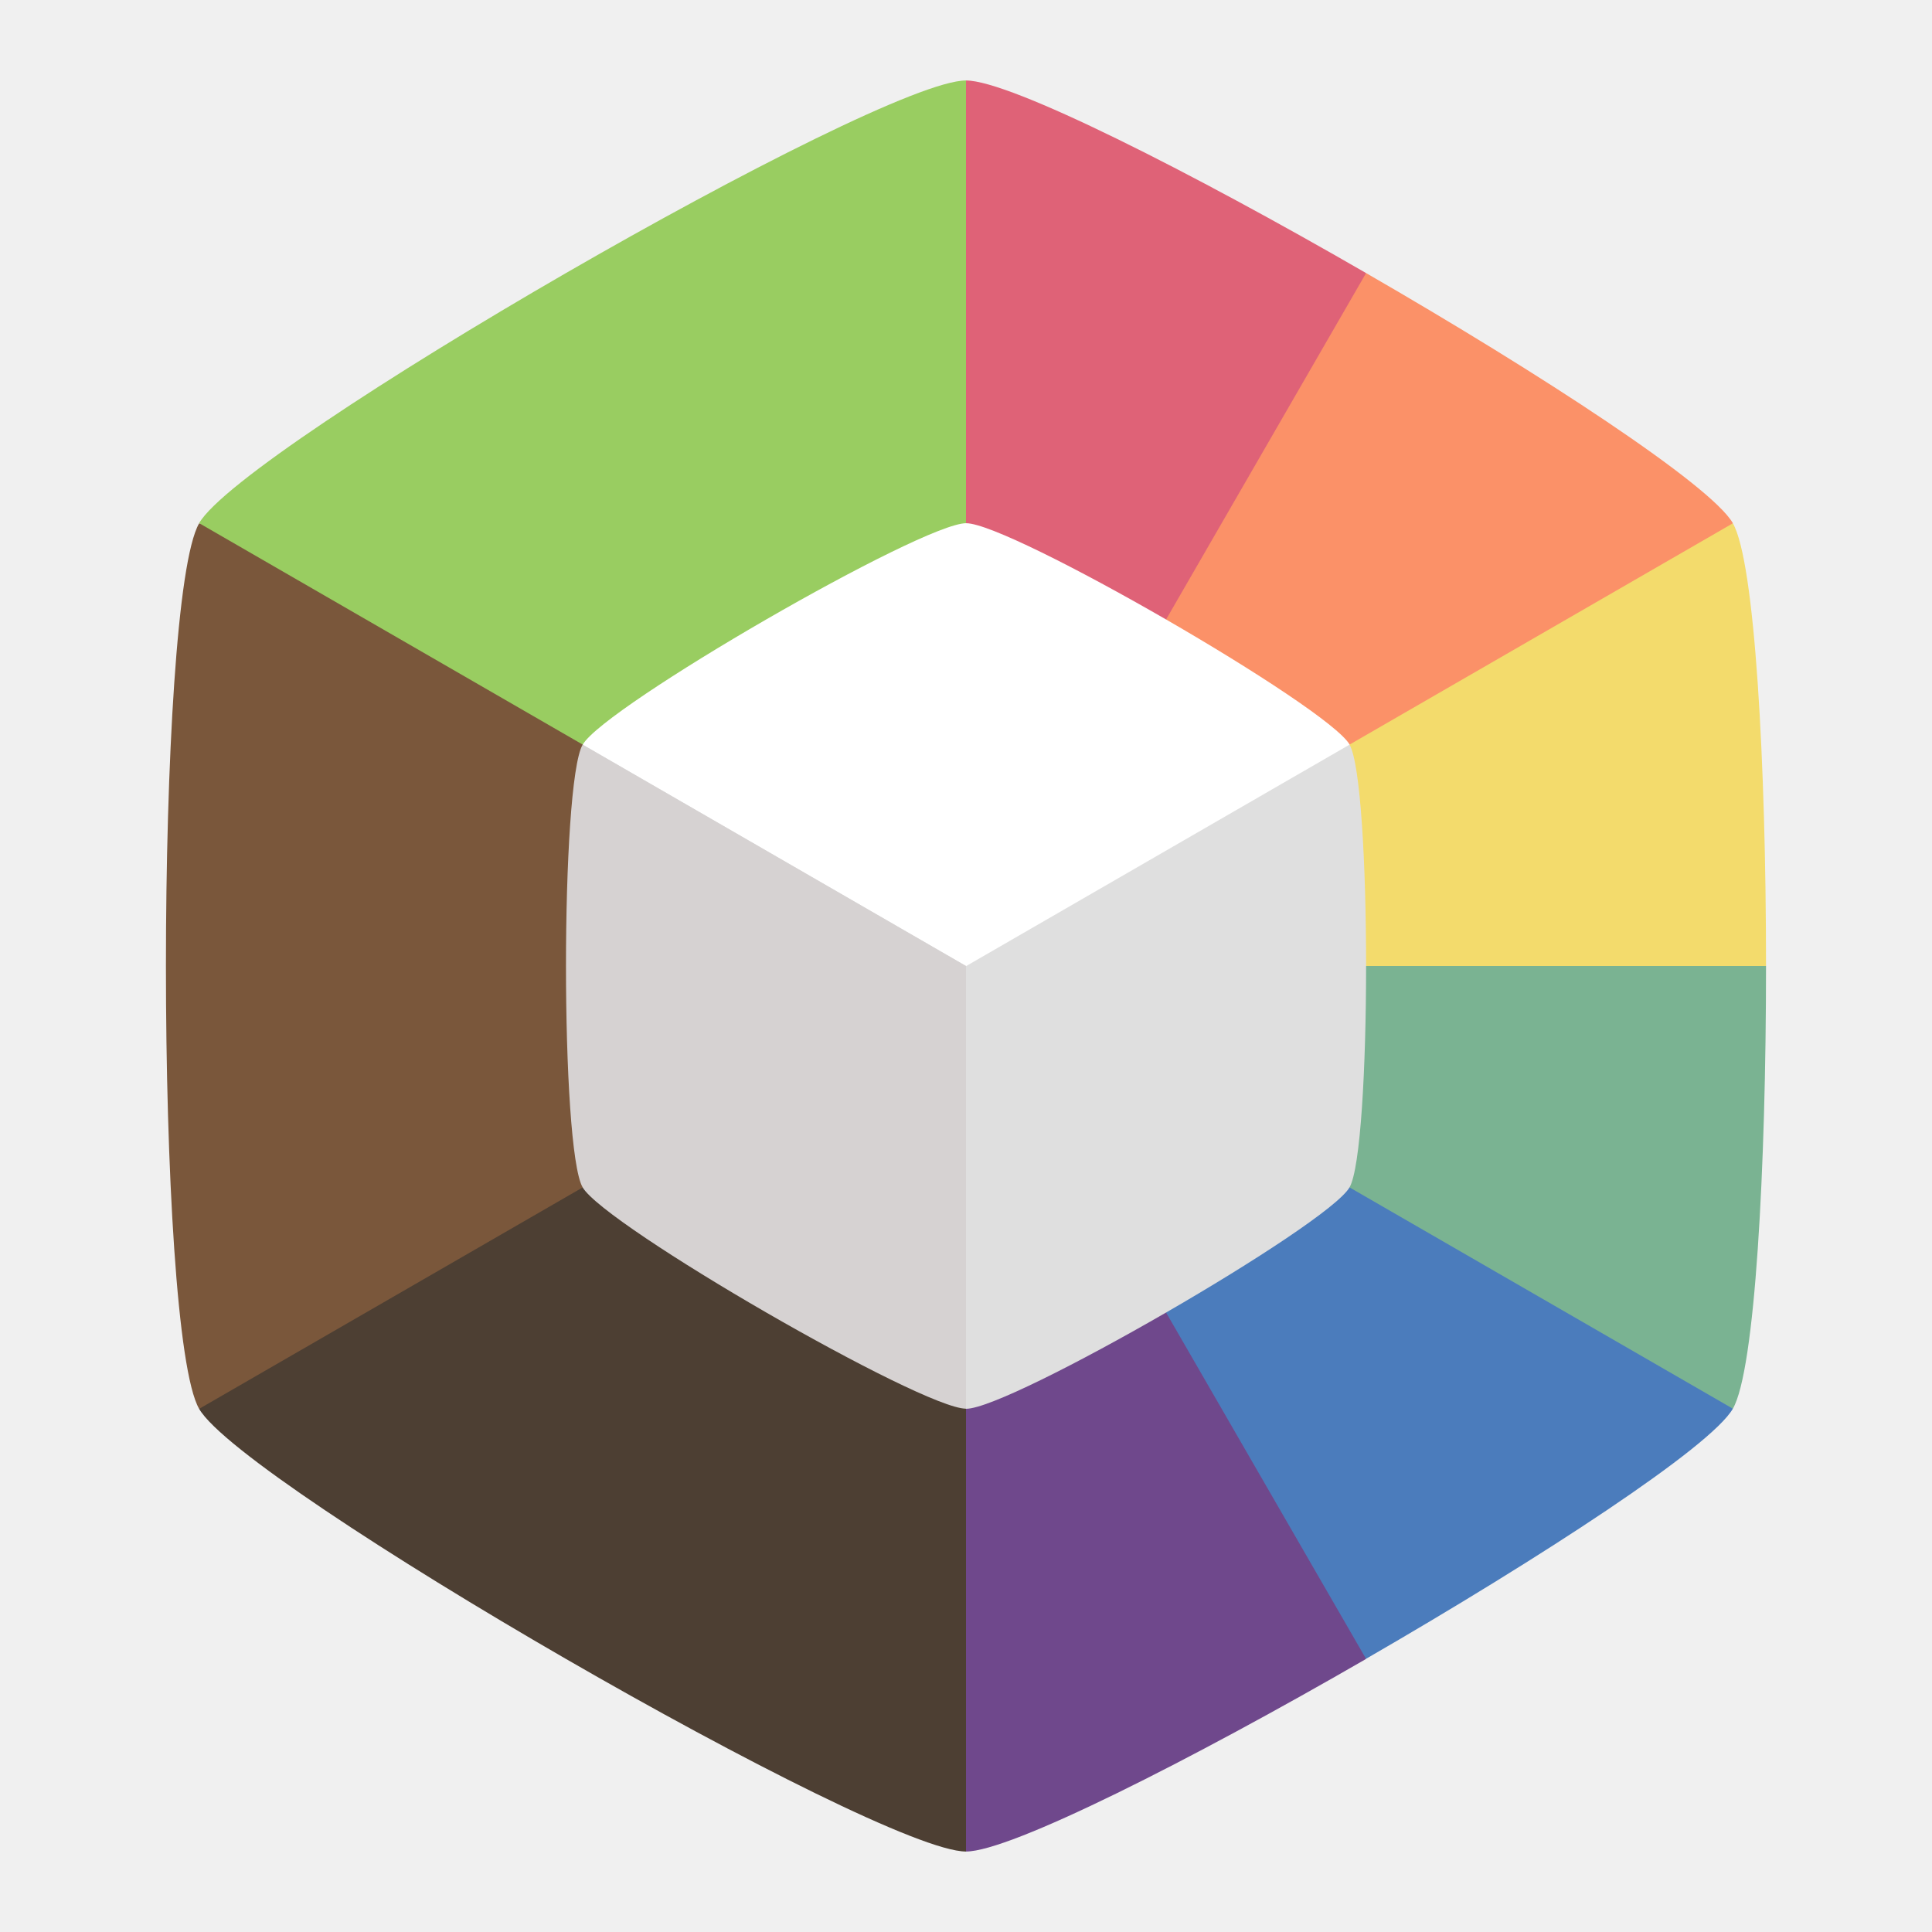
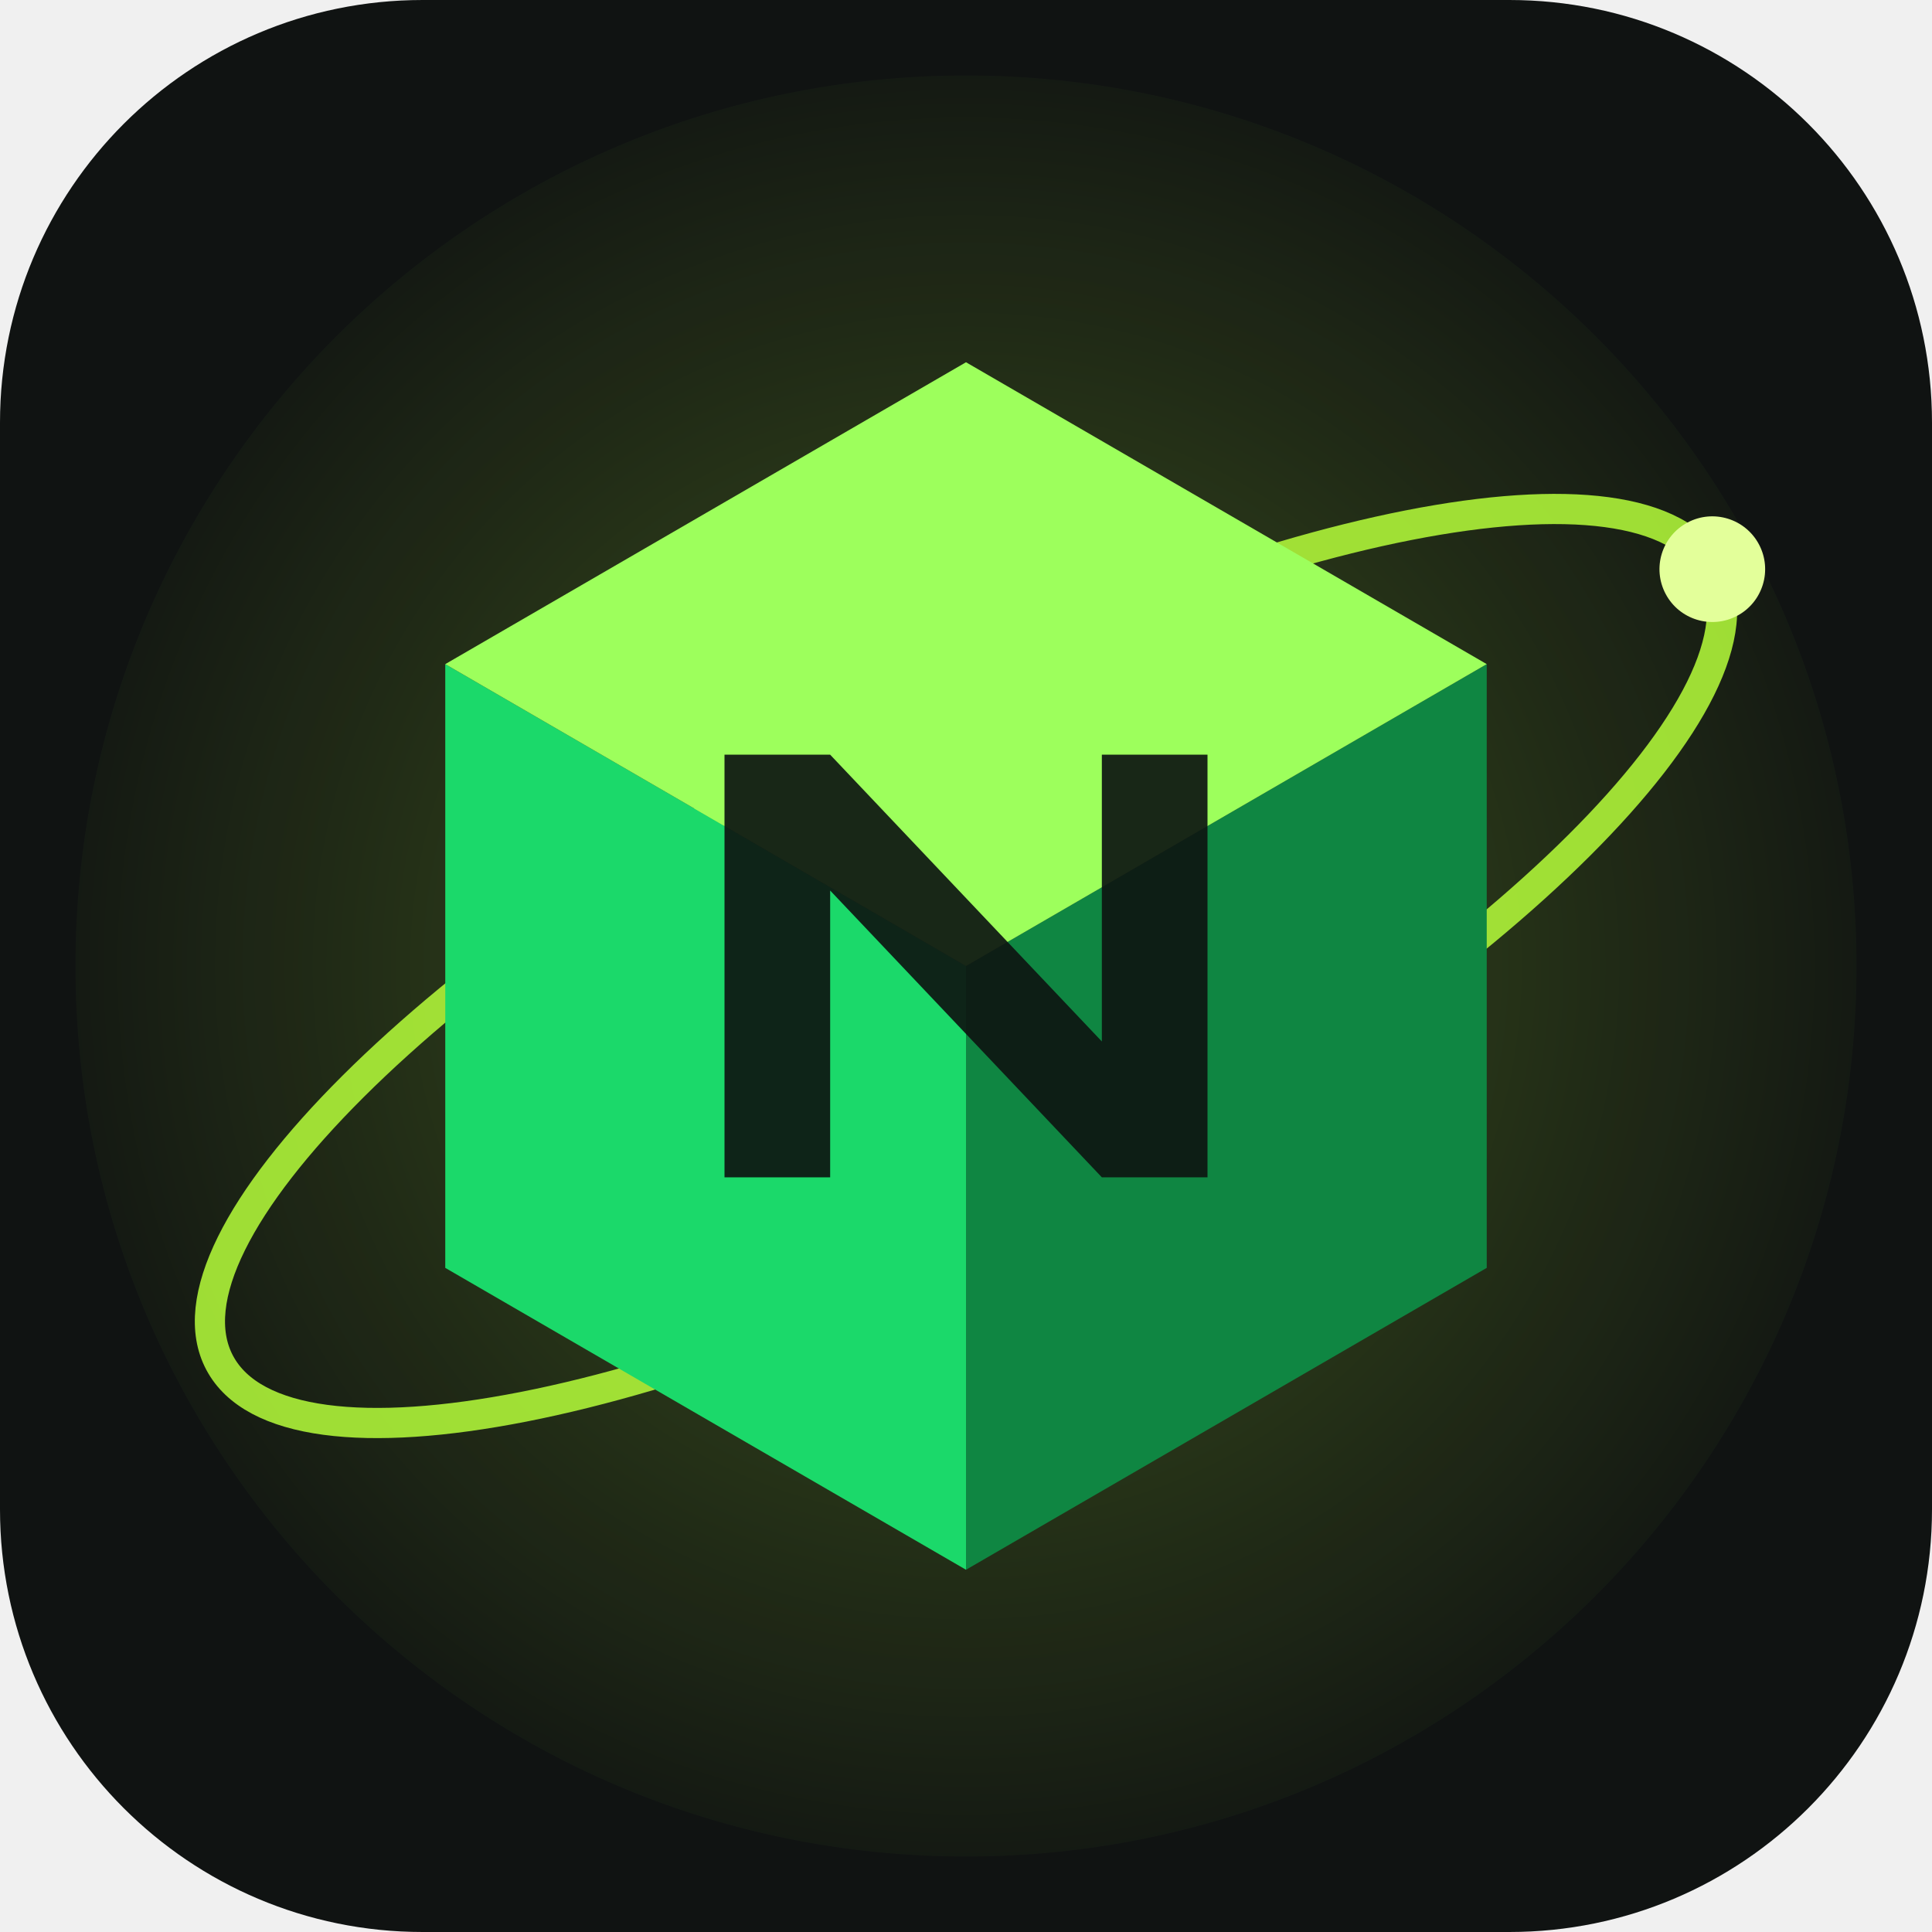
- <svg xmlns="http://www.w3.org/2000/svg" width="48" height="48" version="1.1" viewBox="0 0 12.7 12.7">
-   <g stroke-width=".265">
-     <path d="m6.35 6.35" fill="#99cd61" />
-     <path d="m6.35 0.529-2.521 4.366 2.521 1.455 2.52-1.455 0.11-3.1c-1.151-0.665-2.339-1.266-2.63-1.266z" fill="#df6277" />
-     <path d="m8.98 1.795-2.63 4.555 2.52 1.455 2.521-4.366c-0.146-0.252-1.26-0.98-2.411-1.644z" fill="#fb9168" />
-     <path d="m11.391 3.44-5.041 2.91 2.52 1.455 2.739-1.455c0-1.329-0.073-2.658-0.218-2.91z" fill="#f3db6c" />
-     <path d="m6.35 6.35v2.91h5.041c0.146-0.252 0.218-1.581 0.218-2.91h-5.259z" fill="#7ab392" />
-     <path d="m6.35 6.35v2.91l2.63 1.644c1.151-0.665 2.266-1.392 2.411-1.644l-5.041-2.91z" fill="#4b7cbc" />
-     <path d="m6.35 6.35-2.521 1.455 2.521 4.366c0.291 0 1.479-0.601 2.63-1.266l-2.63-4.555z" fill="#6f488c" />
-     <path d="m3.829 4.895-2.52 4.366c0.291 0.504 4.459 2.91 5.041 2.91v-5.821l-2.521-1.455z" fill="#4d3f33" />
-     <path d="m1.309 3.44c-0.291 0.504-0.291 5.317 0 5.821l5.041-2.91v-2.91h-5.041z" fill="#7a573b" />
-     <path d="m6.35 0.529c-0.582-2e-8 -4.75 2.406-5.041 2.91l5.041 2.91v-5.821z" fill="#99cd61" />
+ <svg xmlns="http://www.w3.org/2000/svg" viewBox="0 0 256 256" width="256" height="256">
+   <defs>
+     <radialGradient id="glow" cx="50%" cy="50%" r="55%">
+       <stop offset="0" stop-color="#b6ff3b" stop-opacity="0.28" />
+       <stop offset="1" stop-color="#b6ff3b" stop-opacity="0" />
+     </radialGradient>
+   </defs>
+   <rect width="256" height="256" rx="56" fill="#101312" />
+   <circle cx="128" cy="128" r="118" fill="url(#glow)" />
+   <g transform="rotate(-28 128 128)">
+     <ellipse cx="128" cy="128" rx="112" ry="34" fill="none" stroke="#b6ff3b" stroke-opacity="0.85" stroke-width="4" />
+     <circle cx="240" cy="128" r="7" fill="#e3ff9a" />
  </g>
-   <g transform="matrix(.88 0 0 .88 -10.906 -1.2421)">
-     <g transform="translate(13.26 2.2776)">
-       <path transform="matrix(.96975 0 0 .96975 .1921 .1921)" d="m6.35 2.939c-0.341 0-2.783 1.41-2.953 1.705l2.953 5.116 2.954-5.116c-0.171-0.295-2.613-1.705-2.954-1.705z" fill="#fff" stroke-width=".265" />
-     </g>
-     <path d="m16.746 6.974 2.864 4.961c0.331 0 2.699-1.367 2.864-1.654 0.165-0.286 0.165-3.021 0-3.307l-2.864 1.654z" fill="#dfdfdf" stroke-width=".265" />
-   </g>
-   <path d="m3.83 4.895c-0.146 0.252-0.146 2.658 0 2.91 0.146 0.252 2.229 1.455 2.52 1.455v-2.91z" fill="#d6d2d2" stroke-width=".265" />
+   <polygon points="59,88 128,128 128,208 59,168" fill="#1bd96a" />
+   <polygon points="128,128 197,88 197,168 128,208" fill="#0f8642" />
+   <polygon points="128,48 197,88 128,128 59,88" fill="#9dff5c" />
+   <path d="M96 156V100H110L146 138V100H160V156H146L110 118V156Z" fill="#0e1512" fill-opacity="0.92" />
</svg>
